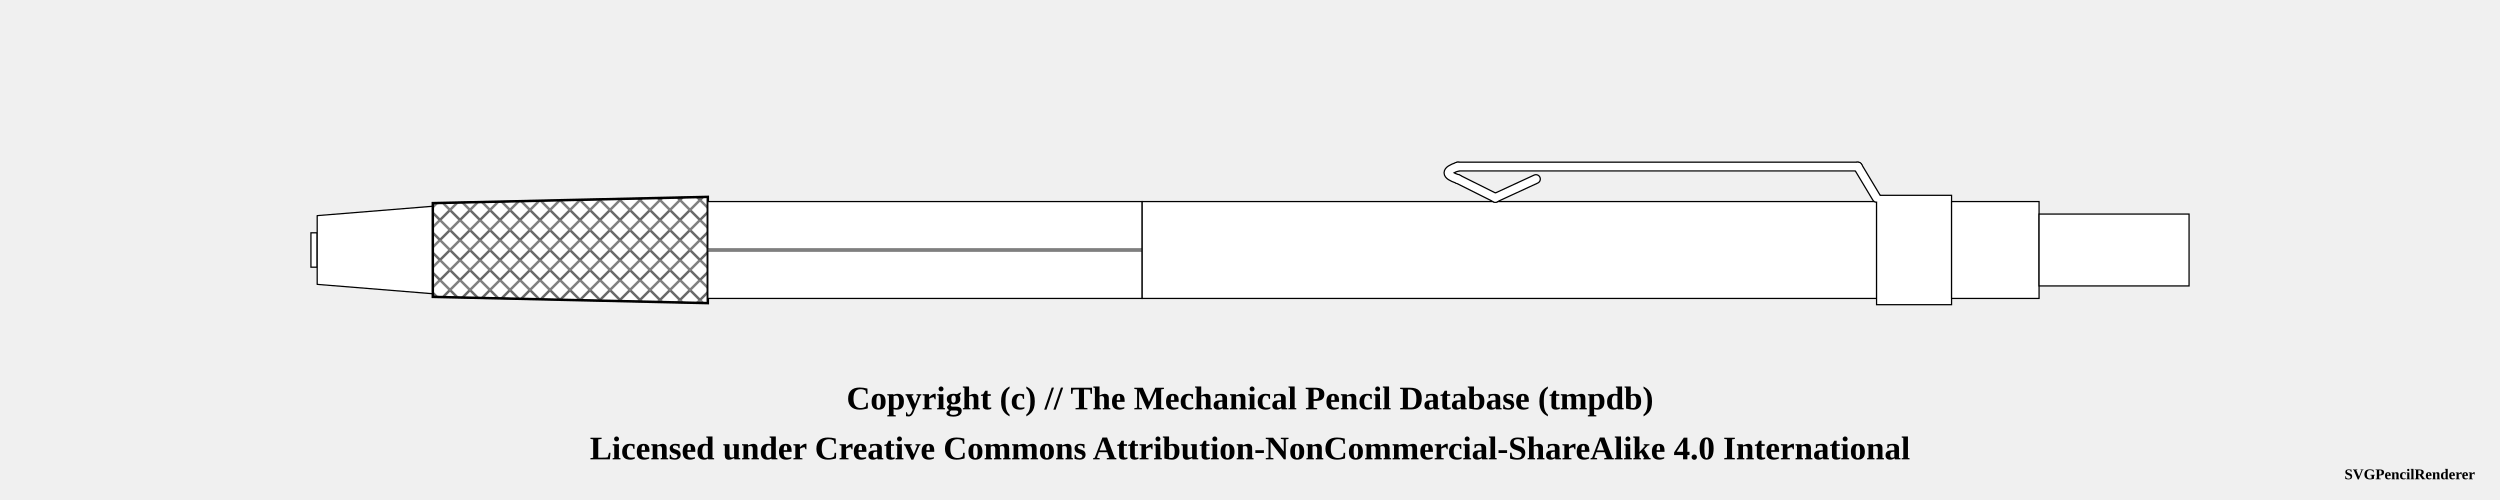
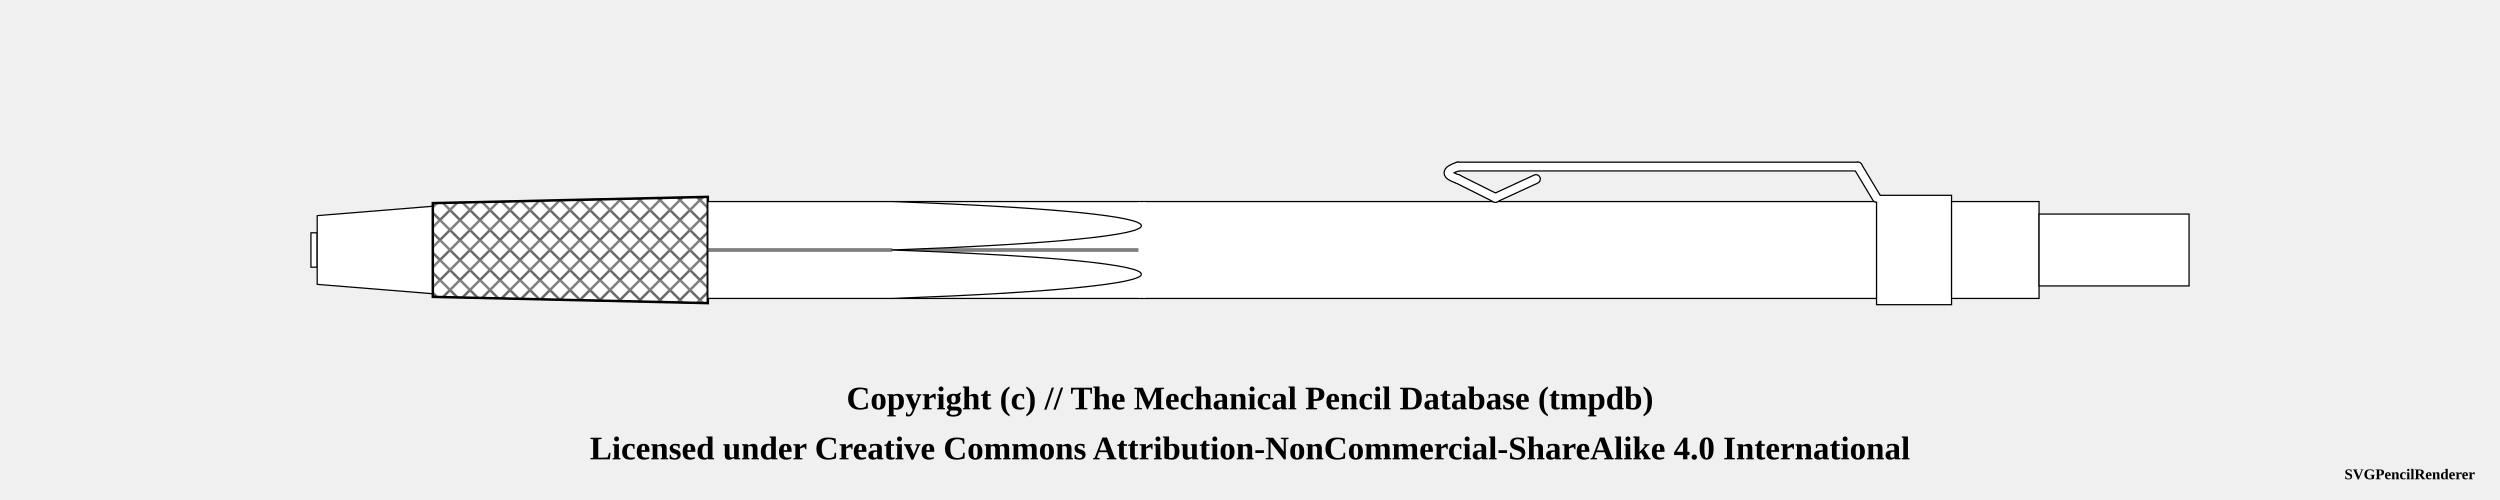
<svg xmlns="http://www.w3.org/2000/svg" width="1000" height="200">
  <pattern id="diagonalHatch" patternUnits="userSpaceOnUse" width="8" height="8">
    <path stroke="dimgray" stroke-linecap="round" stroke-width="1" d="M 4,4 L 8,8" />
    <path stroke="dimgray" stroke-linecap="round" stroke-width="1" d="M 4,4 L 0,8" />
    <path stroke="gray" stroke-linecap="round" stroke-width="1" d="M 4,4 L 8,0" />
    <path stroke="gray" stroke-linecap="round" stroke-width="1" d="M 4,4 L 0,0" />
  </pattern>
  <pattern id="spring" patternUnits="userSpaceOnUse" width="8" height="100">
    <path stroke="dimgray" stroke-linecap="round" stroke-width="2" d="M 0,0 L 8,100" />
    <path stroke="white" stroke-linecap="round" stroke-width="1" d="M 0,0 L 8,100" />
  </pattern>
  <g transform="rotate(0 0 0)">
    <rect x="124.375" y="93.125" width="2.5" height="13.75" rx="0" ry="0" stroke-width="0.5" stroke="black" fill="white" fill-opacity="1" />
    <path d="M126.875 86.25 L173.125 82.5 L173.125 117.5 L126.875 113.75 Z" stroke-width="0.5" stroke="black" stroke-linejoin="round" fill="white" fill-opacity="1" />
    <path d="M173.125 81.25 L283.125 78.75 L283.125 121.25 L173.125 118.75 Z" stroke-width="0.5" stroke="black" stroke-linejoin="round" fill="white" fill-opacity="1" />
    <path d="M173.125 81.25 L283.125 78.75 L283.125 121.25 L173.125 118.75 Z" stroke-width="1.0" stroke="black" fill="url(#diagonalHatch)" />
    <rect x="283.125" y="80.625" width="173.75" height="38.75" rx="0" ry="0" stroke-width="0.5" stroke="black" fill="white" fill-opacity="1" />
    <line x1="283.125" y1="100" x2="456.875" y2="100" stroke-width="1.5" stroke="black" fill="none" stroke-opacity="0.5" />
    <line x1="283.125" y1="100" x2="456.875" y2="100" stroke-width="0.5" stroke="gray" fill="none" stroke-opacity="0.5" />
    <rect x="456.875" y="80.625" width="293.75" height="38.75" rx="0" ry="0" stroke-width="0.5" stroke="black" fill="white" fill-opacity="1" />
+     <line x1="456.875" y1="80.875" x2="456.875" y2="119.125" stroke="white" stroke-width="3" />
    <line x1="614.375" y1="71.625" x2="598.125" y2="79.125" stroke-width="4" stroke="black" fill="dimgray" stroke-linecap="round" />
    <line x1="598.125" y1="79.125" x2="583.125" y2="71.625" stroke-width="4" stroke="black" fill="dimgray" stroke-linecap="round" />
    <path d="M583.125 71.625 Q575.625 69.125 583.125 66.625" stroke-width="4" stroke="black" fill="none" stroke-linecap="round" />
    <line x1="583.125" y1="66.625" x2="743.125" y2="66.625" stroke-width="4" stroke="black" fill="dimgray" stroke-linecap="round" />
    <line x1="743.125" y1="66.625" x2="750.625" y2="79.125" stroke-width="4" stroke="black" fill="dimgray" stroke-linecap="round" />
    <rect x="750.625" y="78.125" width="30" height="43.75" rx="0" ry="0" stroke-width="0.5" stroke="black" fill="white" fill-opacity="1" />
    <line x1="614.375" y1="71.625" x2="598.125" y2="79.125" stroke-width="3" stroke="white" fill="white" stroke-linecap="round" />
    <line x1="598.125" y1="79.125" x2="583.125" y2="71.625" stroke-width="3" stroke="white" fill="white" stroke-linecap="round" />
    <path d="M583.125 71.625 Q575.625 69.125 583.125 66.625" stroke-width="3" stroke="white" fill="none" stroke-linecap="round" />
    <line x1="583.125" y1="66.625" x2="743.125" y2="66.625" stroke-width="3" stroke="white" fill="white" stroke-linecap="round" />
    <line x1="743.125" y1="66.625" x2="750.625" y2="79.125" stroke-width="3" stroke="white" fill="white" stroke-linecap="round" />
    <rect x="780.625" y="80.625" width="35" height="38.75" rx="0" ry="0" stroke-width="0.5" stroke="black" fill="white" fill-opacity="1" />
    <rect x="815.625" y="85.625" width="60" height="28.75" rx="0" ry="0" stroke-width="0.5" stroke="black" fill="white" fill-opacity="1" />
+     <path d="M 356.875 80.625 C 489.788 85.469, 489.788 95.156, 356.875 100" stroke-width="0.5" stroke="black" stroke-linecap="round" fill="white" />
+     <path d="M 356.875 119.375 C 489.788 114.531, 489.788 104.844, 356.875 100" stroke-width="0.5" stroke="black" stroke-linecap="round" fill="white" />
  </g>
  <text x="50%" y="160" font-size="1.1em" font-weight="bold" text-anchor="middle" dominant-baseline="middle">Copyright (c) // The Mechanical Pencil Database (tmpdb)</text>
  <text x="50%" y="180" font-size="1.1em" font-weight="bold" text-anchor="middle" dominant-baseline="middle">Licensed under Creative Commons Attribution-NonCommercial-ShareAlike 4.0 International</text>
  <text x="990" y="190" font-size="0.5em" font-weight="bold" text-anchor="end" dominant-baseline="middle">SVGPencilRenderer</text>
</svg>
